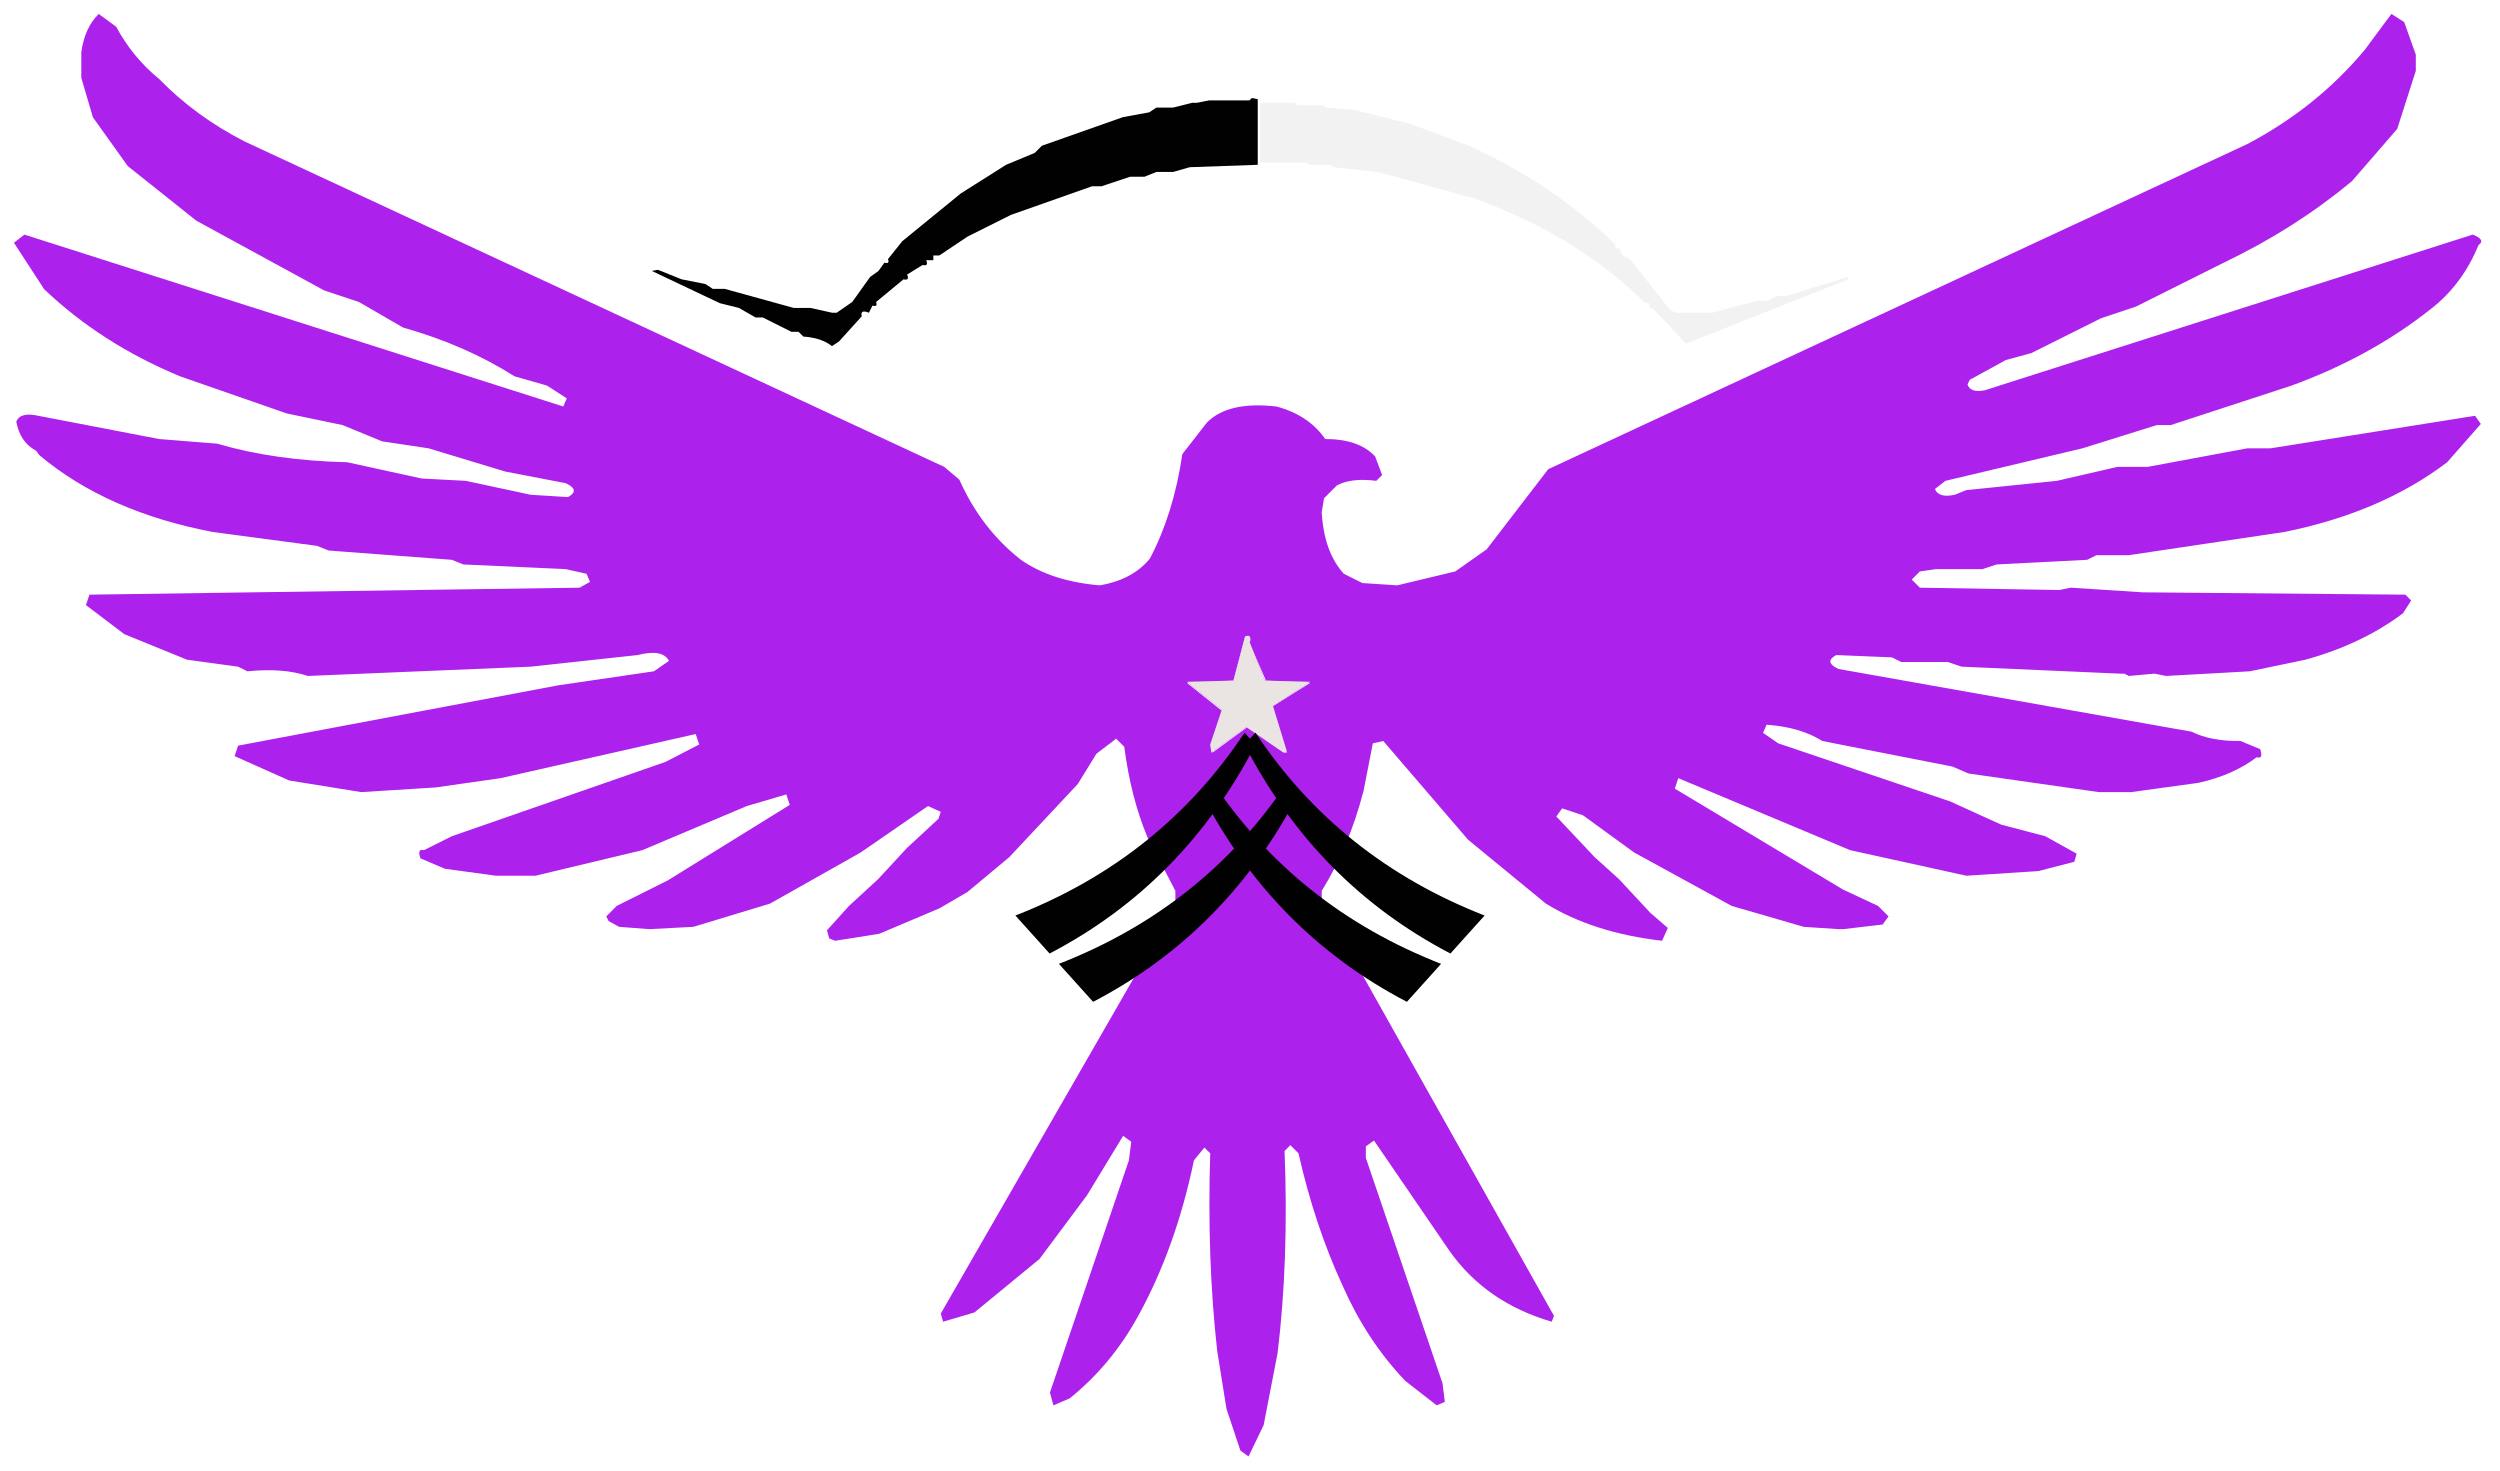
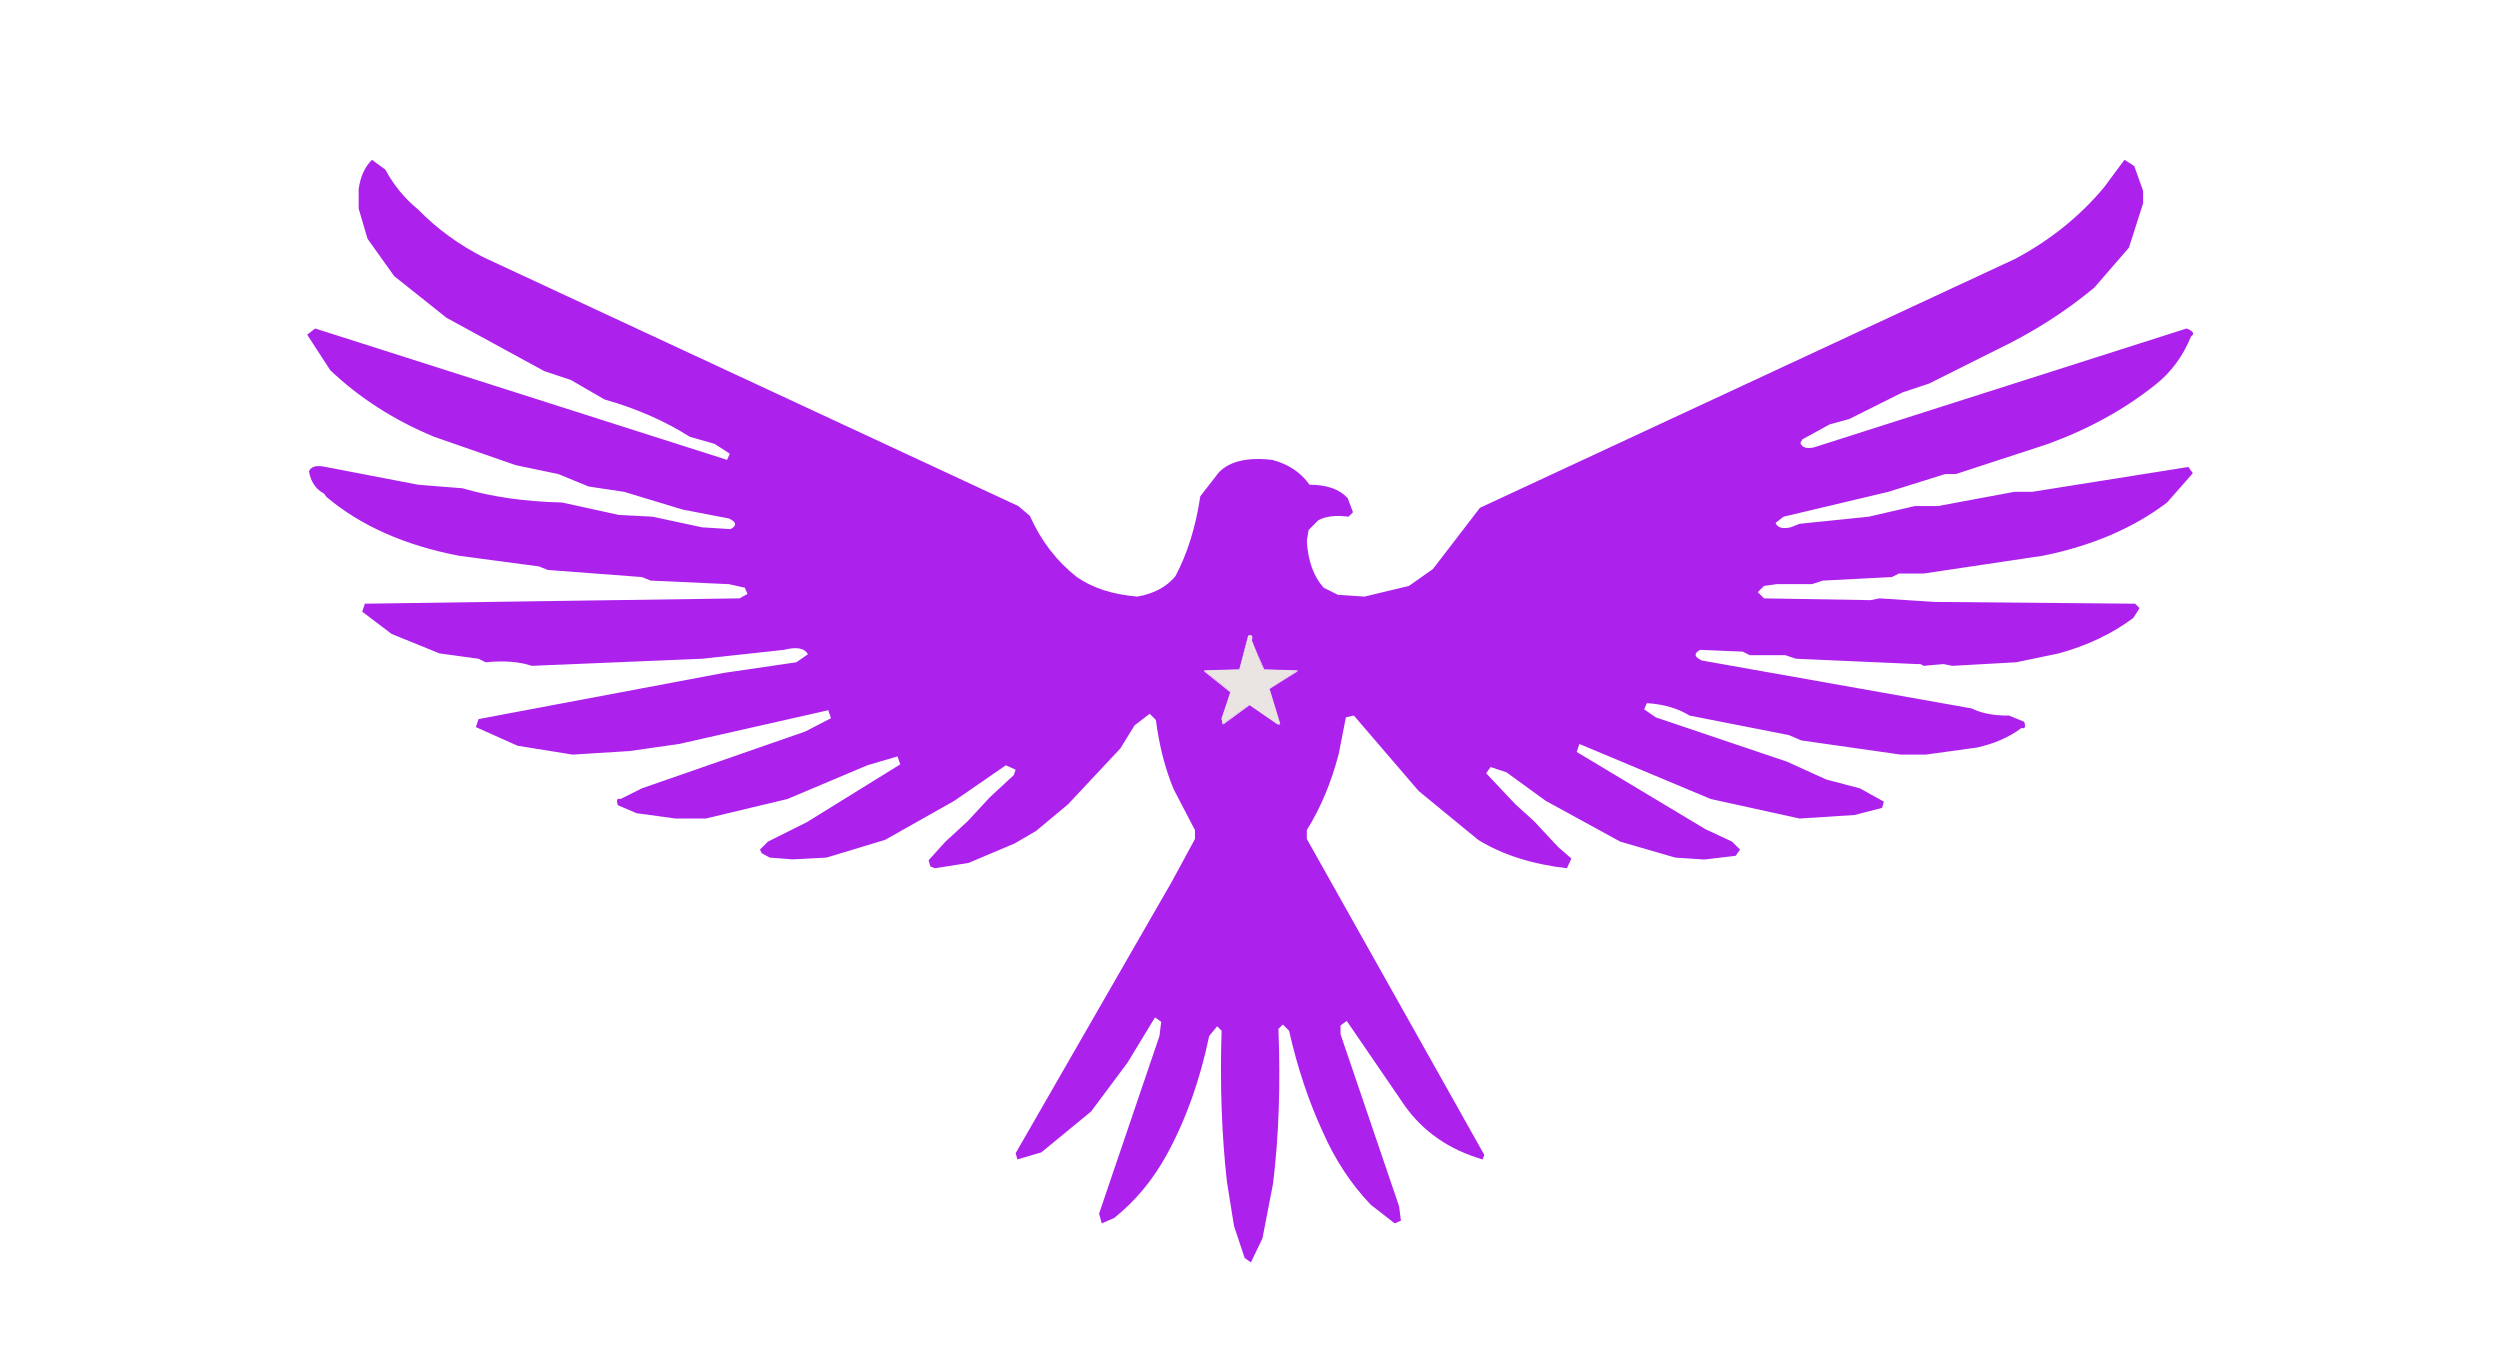
- <svg xmlns="http://www.w3.org/2000/svg" viewBox="167 84 1076.25 633">
+ <svg xmlns="http://www.w3.org/2000/svg" viewBox="0 0 1408 768">
  <g fill="#AD21ED">
    <path d="M 209.5 90 L 217 95.5 Q 224.2 108.8 235.5 118 Q 251.3 134.2 272.5 145 L 573.5 285 L 580 290.5 Q 589.4 311.6 606.5 325 Q 619.75 334.25 640.5 336 Q 654.57 333.57 662 324.5 Q 672.21 305.21 676 279.5 L 686.5 266 Q 695.61 256.61 716.5 259 Q 730.33 262.67 737.5 273 Q 752.01 272.99 759 280.5 L 762 288.5 L 759.5 291 Q 748.63 289.62 742.5 293 L 737 298.5 L 736 304.5 Q 736.95 321.55 745.5 331 L 753.5 335 L 768.5 336 L 793.5 330 L 807 320.5 L 833.5 286 L 1134.5 146 Q 1164.29 130.29 1185 105.5 L 1196.5 90 L 1202 93.5 L 1207 107.5 L 1207 114.5 L 1199 139.5 L 1179.5 162 Q 1154.92 182.43 1124.5 197 L 1086.5 216 L 1071.5 221 L 1041.5 236 L 1030.5 239 L 1015 247.5 L 1014 249.5 Q 1015.25 253.25 1021.5 252 L 1231.5 185 Q 1237.25 187.25 1234 189.5 Q 1227.02 206.52 1213.5 217 Q 1187.57 237.57 1153.5 250 L 1101.5 267 L 1095.5 267 L 1063.5 277 L 1004.5 291 L 1000 294.5 Q 1001.5 298.5 1008.5 297 L 1013.5 295 L 1052.5 291 L 1078.5 285 L 1091.5 285 L 1134.5 277 L 1144.5 277 L 1232.5 263 L 1235 266.5 L 1220.5 283 Q 1192.1 304.6 1150.5 313 L 1083.5 323 L 1069.5 323 L 1065.5 325 L 1026.5 327 L 1020.5 329 L 1000.5 329 L 993.5 330 L 990 333.5 L 993.5 337 L 1053.5 338 L 1058.5 337 L 1089.5 339 L 1202.5 340 L 1205 342.5 L 1201.5 348 Q 1183.8 361.3 1159.5 368 L 1135.5 373 L 1099.5 375 L 1094.5 374 L 1083.5 375 L 1081.5 374 L 1079.5 374 L 1011.5 371 L 1005.5 369 L 985.5 369 L 981.5 367 L 957.5 366 Q 952 369 958.5 372 L 1110.5 399 Q 1118.84 403.16 1131.5 403 L 1140 406.5 Q 1141.5 410.88 1138.5 410 Q 1128.23 417.73 1113.5 421 L 1084.5 425 L 1070.5 425 L 1014.5 417 L 1007.5 414 L 951.5 403 Q 942.01 396.99 927.5 396 L 926 399.5 L 932.5 404 L 1006.5 429 L 1028.5 439 L 1047.5 444 L 1061 451.5 L 1060 455 L 1044.5 459 L 1013.5 461 L 963.5 450 L 889.5 419 L 888 423.5 L 960.5 467 L 975.5 474 L 980 478.5 L 977.5 482 L 960.5 484 L 958.5 484 L 943.5 483 L 912.5 474 L 870.5 451 L 848.5 435 L 839.5 432 L 837 435.5 L 853.5 453 L 864 462.5 L 877.5 477 L 885 483.5 L 882.5 489 Q 852.92 485.58 832.5 473 L 799 445.5 L 762.5 403 L 758 404 L 754 424.5 Q 747.71 448.71 736 467.5 L 736 472.5 L 836 650.5 L 835 653 Q 806.63 644.69 791 622.5 L 758.5 575 L 755 577.5 L 755 582.5 L 788 679.5 L 789 687.5 L 785.5 689 L 772 678.5 Q 755.4 661.1 745 637.5 Q 733 611.5 726 580.5 L 722.5 577 L 720 579.5 Q 721.87 626.38 717 666.5 L 711 697.5 L 704.5 711 L 701 708.5 L 695 690.5 L 691 665.5 Q 686.57 625.93 688 580.5 L 685.5 578 L 681 583.5 Q 673.16 621.16 657 650.5 Q 645.5 671.5 627.5 686 L 620.5 689 L 619 683.5 L 653 583.5 L 654 575.5 L 650.5 573 L 635 598.5 L 614.5 626 L 586.5 649 L 573 653 L 572 649.5 L 660 496.5 L 673 472.5 L 673 467.5 L 661 444.5 Q 653.8 427.21 651 405.5 L 647.5 402 L 639 408.5 L 631 421.5 L 601.5 453 L 583.5 468 L 571.5 475 L 545.5 486 L 526.5 489 L 524 488 L 523 484.5 L 532.5 474 L 545 462.5 L 557.5 449 L 571 436.5 L 572 433.5 L 566.5 431 L 537.5 451 L 498.5 473 L 465.5 483 L 446.5 484 L 433.5 483 L 429 480.5 L 428 478.5 L 432.5 474 L 454.5 463 L 507 430.5 L 505.5 426 L 488.5 431 L 443.5 450 L 397.5 461 L 380.5 461 L 358.5 458 L 348 453.5 Q 346.5 449.12 349.5 450 L 361.5 444 L 453.5 412 L 468 404.5 L 466.5 400 L 382.5 419 L 354.5 423 L 322.5 425 L 291.5 420 L 268 409.5 L 269.5 405 L 407.5 379 L 448.5 373 L 455 368.5 Q 452.25 363.25 441.5 366 L 395.5 371 L 299.5 375 Q 289.05 371.45 273.5 373 L 269.5 371 L 247.5 368 L 220.5 357 L 204 344.5 L 205.5 340 L 416.5 337 L 421 334.5 L 419.5 331 L 410.5 329 L 366.5 327 L 361.5 325 L 308.5 321 L 303.5 319 L 258.5 313 Q 212.98 304.29 184 280 L 182.5 278 Q 175.63 274.38 174 265.5 Q 175.75 261.25 183.5 263 L 235.5 273 L 260.5 275 Q 285.22 282.28 316.5 283 L 348.5 290 L 367.5 291 L 395.5 297 L 411.5 298 Q 417 295 410.5 292 L 384.5 287 L 351.5 277 L 331.5 274 L 314.5 267 L 290.5 262 L 244.5 246 Q 210.59 231.91 186 208.5 L 173 188.5 L 177.5 185 L 409.5 259 L 411 255.5 L 402.5 250 L 388.5 246 Q 367.4 232.6 340.5 225 L 321.5 214 L 306.5 209 L 251.5 179 L 222 155.5 L 207 134.5 L 202 117.5 L 202 106.5 Q 203.44 95.94 209.5 90 Z M 703 358 L 698 377 L 678 378 L 693 390 L 688 405 L 689 408 L 704 397 L 720 408 L 721 408 L 715 388 L 731 378 L 712 377 L 705 361 Q 706 357 703 358 Z " />
    <path d="M 703 358 Q 706 356.75 705 360.5 L 711.5 377 L 731 377.5 L 715 388 L 721 407.5 L 719.5 408 L 703.5 397 L 688.5 408 L 688 404.5 L 693 389.5 L 678 377.5 L 698 377 L 703 358 Z " />
  </g>
  <g fill="#EAE5E3">
    <path d="M 703 358 Q 706 356.75 705 360.5 L 711.5 377 L 731 377.5 L 715 388 L 721 407.5 L 719.5 408 L 703.5 397 L 688.5 408 L 688 404.5 L 693 389.5 L 678 377.5 L 698 377 L 703 358 Z " />
  </g>
-   <g fill="#010101">
-     <path d="M 705.9 126.2 L 708.46 126.71 L 708.46 154.95 L 679.2 155.98 L 672.01 158.03 L 664.82 158.03 L 659.68 160.09 L 653.52 160.09 L 641.2 164.2 L 637.09 164.2 L 602.18 176.52 L 583.69 185.76 L 571.37 193.98 L 568.8 193.98 L 568.8 196.03 L 565.72 196.03 Q 566.88 198.77 564.18 198.08 L 557.51 202.19 Q 558.67 204.93 555.96 204.25 L 544.16 214 Q 544.93 216.31 542.62 215.54 L 541.07 218.62 Q 537.22 217.08 537.99 220.16 L 528.24 230.95 L 525.16 233 Q 520.56 229.39 512.83 228.89 L 510.78 226.84 L 507.7 226.84 L 495.38 220.68 L 492.3 220.68 L 485.11 216.57 L 476.89 214.52 L 447.63 200.65 L 450.19 200.14 L 460.46 204.25 L 470.73 206.3 L 473.81 208.35 L 478.95 208.35 L 508.73 216.57 L 515.92 216.57 L 525.16 218.62 L 527.21 218.62 L 533.89 214 L 541.59 203.22 L 545.18 200.65 L 547.75 197.06 Q 550.06 197.83 549.29 195.52 L 555.45 187.82 L 580.61 167.28 L 600.12 154.95 L 612.45 149.82 L 615.53 146.74 L 650.44 134.42 L 661.74 132.36 L 664.82 130.31 L 672.01 130.31 L 680.22 128.25 L 682.28 128.25 L 687.41 127.23 L 704.87 127.23 L 705.9 126.2 Z " />
-   </g>
-   <g fill="#F2F2F2">
-     <path d="M 709.49 128.25 L 724.38 128.25 L 725.41 129.28 L 736.7 129.28 L 737.73 130.31 L 750.05 131.33 L 774.7 137.5 L 799.34 146.74 Q 835.75 163.22 862.5 189.36 Q 861.73 191.67 864.04 190.9 L 865.58 193.98 L 868.66 195.52 L 886.12 217.6 L 888.69 218.62 L 904.09 218.62 L 923.6 213.49 L 927.71 213.49 L 931.82 211.43 L 935.93 211.43 L 962.63 203.22 L 962.63 204.25 L 892.79 231.97 L 879.44 217.6 L 876.88 216.06 Q 877.65 213.75 875.34 214.52 Q 845.31 184.98 801.4 169.33 L 760.32 158.03 L 740.81 155.98 L 739.78 154.95 L 730.54 154.95 L 729.51 153.93 L 709.49 153.93 L 709.49 128.25 Z " />
-   </g>
-   <g fill="#010101">
-     <path d="M 702.78 404.6 Q 733.71 464.41 791.4 494.49 L 806.12 478.14 Q 743.41 453.63 707.47 399.4 Z" />
-     <path d="M 684.05 425.41 Q 714.97 485.21 772.67 515.29 L 787.39 498.94 Q 724.68 474.44 688.73 420.21 Z" />
-     <path d="M 707.47 404.6 Q 676.54 464.41 618.85 494.49 L 604.13 478.14 Q 666.84 453.63 702.78 399.4 Z" />
-     <path d="M 726.2 425.41 Q 695.28 485.21 637.58 515.29 L 622.86 498.94 Q 685.57 474.44 721.52 420.21 Z" />
-   </g>
</svg>
